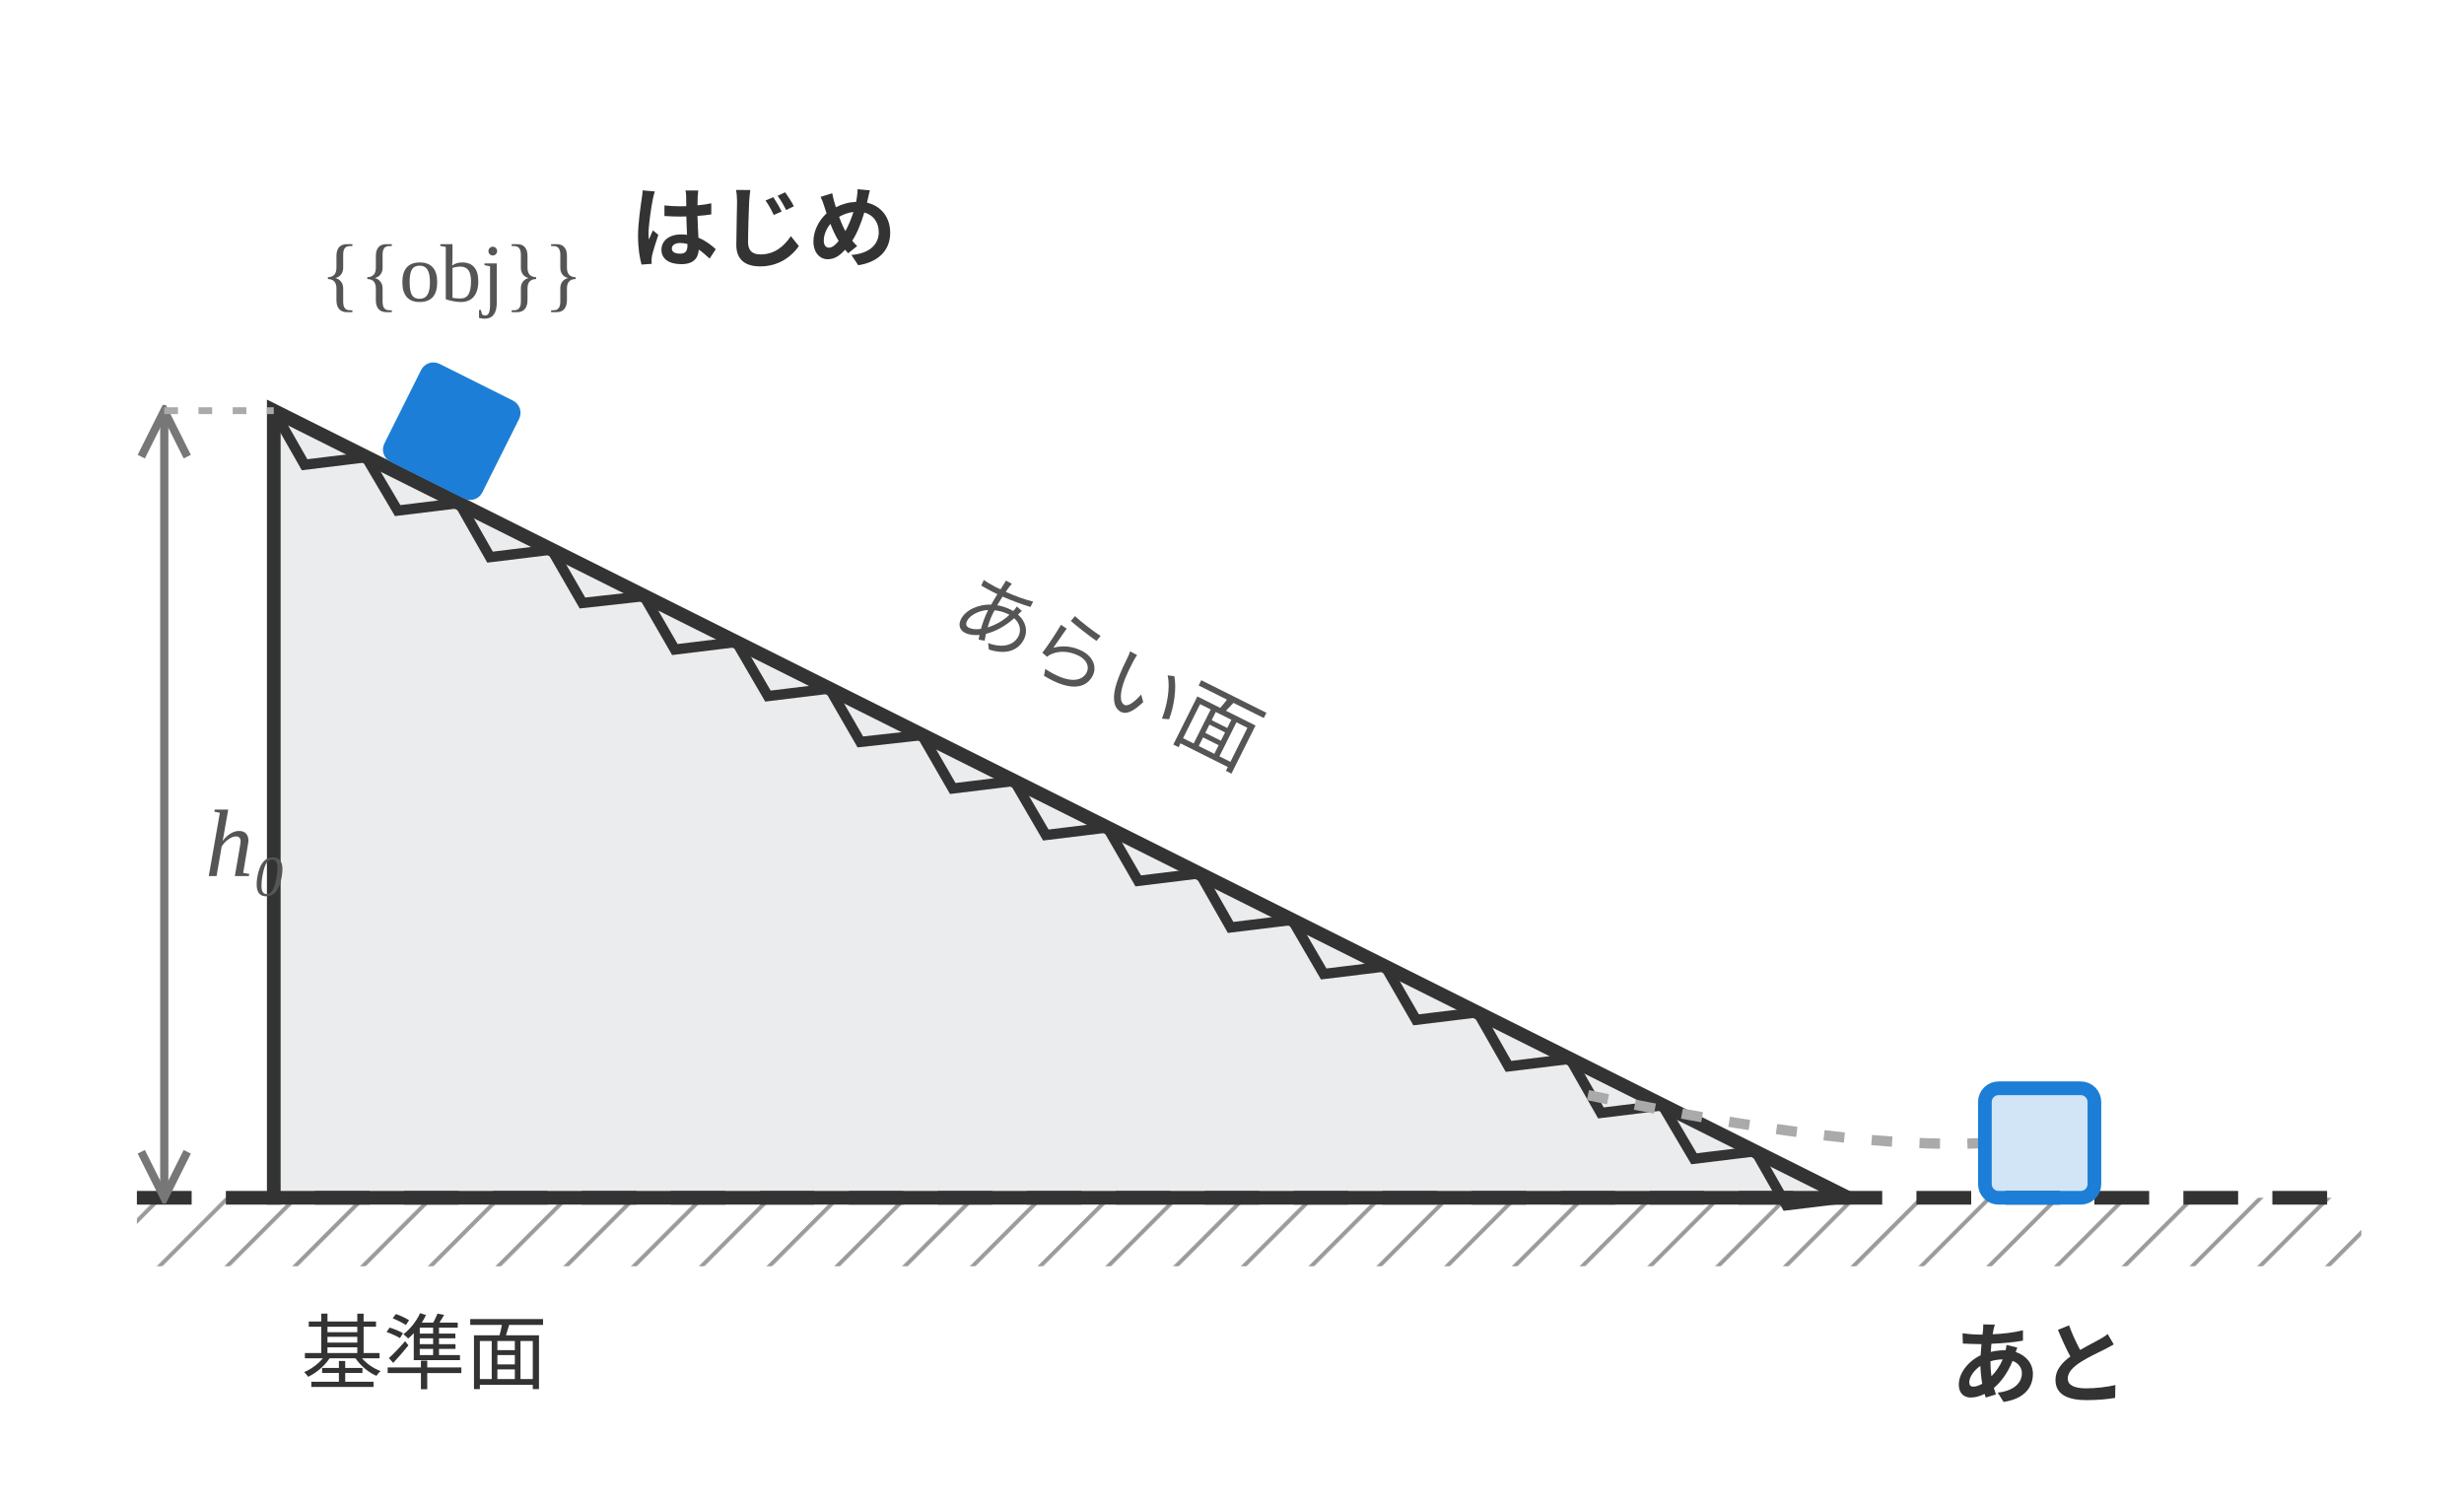
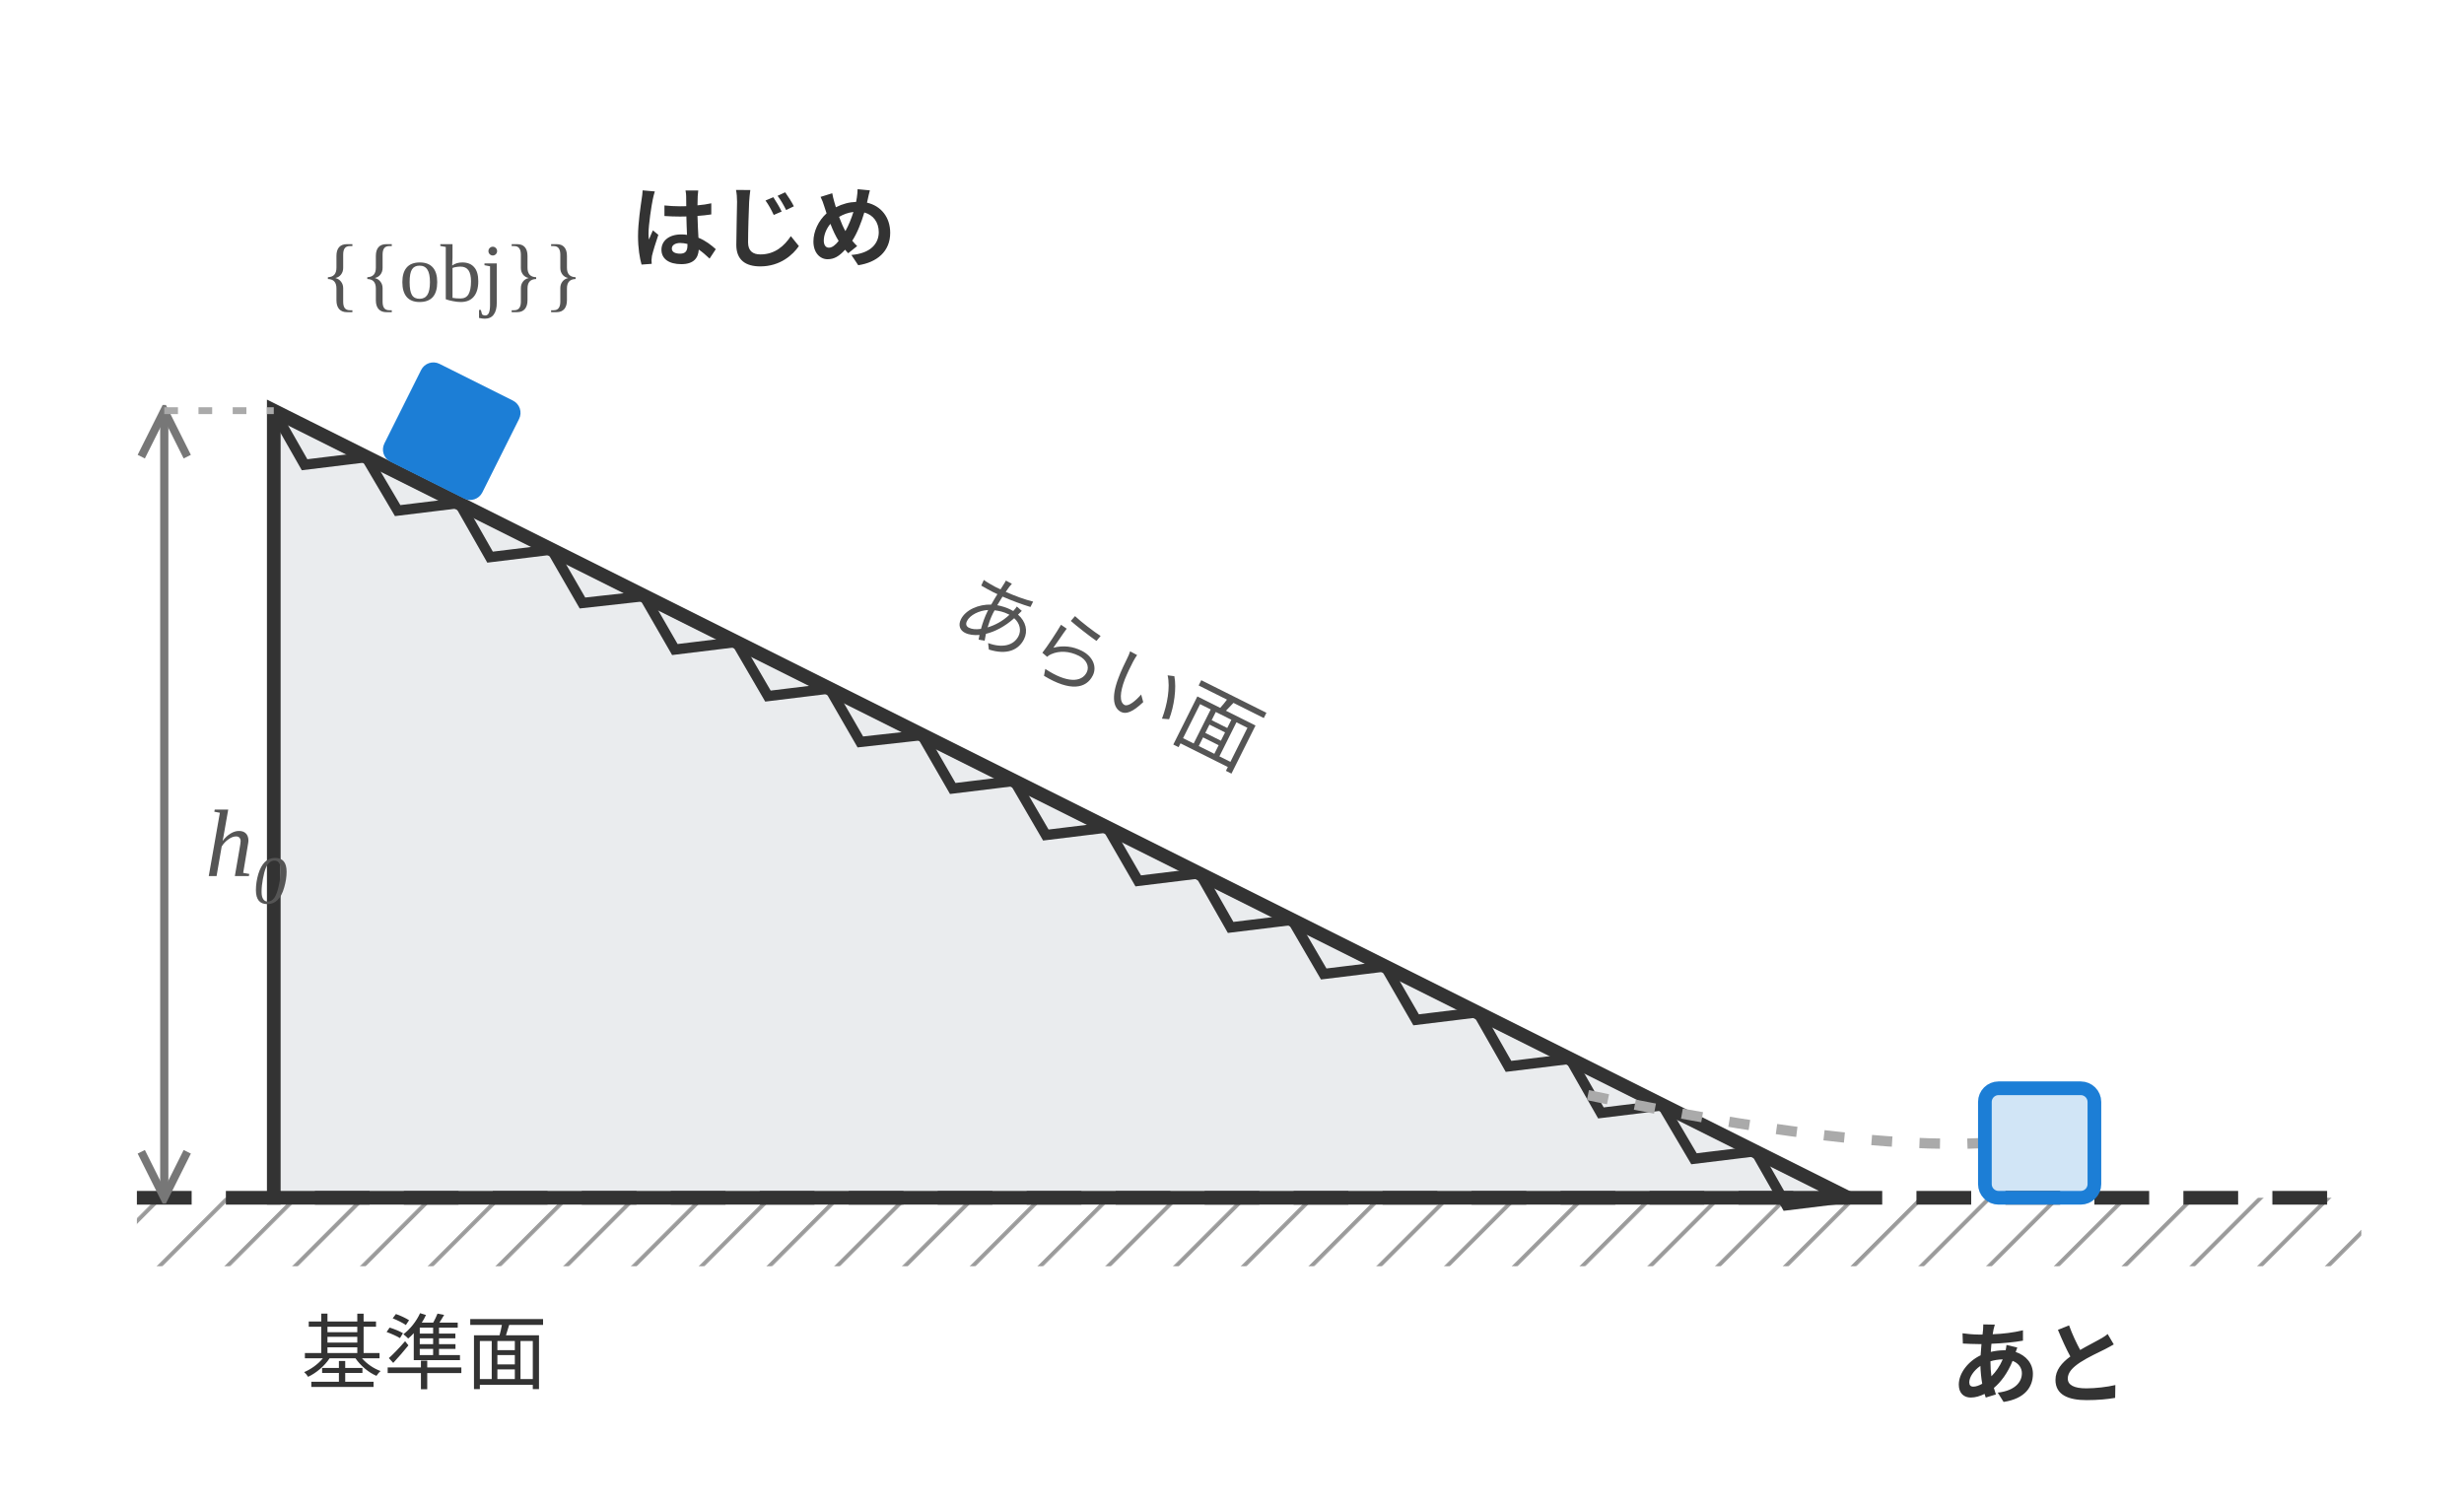
<svg xmlns="http://www.w3.org/2000/svg" viewBox="0 0 360 220" class="dg" role="img" aria-label="あらい斜面を静かにすべり下り、下端に達した。">
  <defs>
    <pattern id="D1-hatch" width="7" height="7" patternUnits="userSpaceOnUse" patternTransform="rotate(45)">
      <line x1="0" y1="0" x2="0" y2="7" class="dg-hatchline" stroke="#999" stroke-width="1.2" />
    </pattern>
    <marker id="D1-vel" viewBox="0 0 10 10" refX="8" refY="5" markerWidth="5" markerHeight="5" orient="auto-start-reverse">
      <path d="M0,0 L10,5 L0,10 z" class="dg-vel-head" fill="#e8590c" />
    </marker>
    <marker id="D1-dim" viewBox="0 0 10 10" refX="9" refY="5" markerWidth="7" markerHeight="7" orient="auto-start-reverse">
      <path d="M1,1 L9,5 L1,9" class="dg-dim-head" fill="none" stroke="#777" stroke-width="1.4" />
    </marker>
  </defs>
  <rect class="dg-hatch" x="20" y="175" width="325" height="10" fill="url(#D1-hatch)" />
  <line class="dg-ref" x1="20" y1="175" x2="345" y2="175" stroke="#333" stroke-width="2" stroke-dasharray="8 5" />
  <text class="dg-reflbl" x="44" y="202" text-anchor="start" font-size="12" fill="#333">基準面</text>
  <polygon class="dg-solid" points="40,60 40,175 270,175" fill="#adb5bd" fill-opacity="0.25" stroke="#333" stroke-width="2" />
  <polyline class="dg-rough" points="40,60 44.5,67.9 53.5,66.8 58.1,74.6 67.1,73.5 71.6,81.4 80.6,80.3 85.1,88.1 94.1,87.1 98.6,94.9 107.6,93.8 112.2,101.7 121.2,100.6 125.7,108.4 134.7,107.4 139.2,115.2 148.2,114.1 152.8,122 161.8,120.9 166.3,128.7 175.3,127.6 179.8,135.5 188.8,134.4 193.4,142.3 202.4,141.2 206.9,149 215.9,147.9 220.4,155.8 229.4,154.7 233.9,162.6 242.9,161.5 247.5,169.3 256.5,168.2 261,176.1 270,175" fill="none" stroke="#333" stroke-width="1.5" />
  <text transform="rotate(26.57 160 102)" class="dg-note dg-surface dg-rough-lbl" x="160" y="102" text-anchor="middle" font-size="12" fill="#555">あらい面</text>
  <path class="dg-path" d="M232,160 Q270,168 290,167" fill="none" stroke="#aaa" stroke-width="1.5" stroke-dasharray="3 4" />
  <line class="dg-dim" x1="24" y1="60" x2="24" y2="175" stroke="#777" stroke-width="1.2" marker-start="url(#D1-dim)" marker-end="url(#D1-dim)" />
-   <text class="dg-dimlbl" x="30" y="128" text-anchor="start" font-size="14" font-style="italic" fill="#555">h₀</text>
+   <text class="dg-dimlbl" x="30" y="128" text-anchor="start" font-size="14" font-style="italic" fill="#555">h<tspan class="dg-subscript" dy="4" font-size="10">0</tspan>
+   </text>
  <line class="dg-guide" x1="24" y1="60" x2="40" y2="60" stroke="#aaa" stroke-width="1" stroke-dasharray="2 3" />
  <rect class="dg-obj" x="58" y="55" width="16" height="16" rx="2" fill="#1c7ed6" transform="rotate(26.57 66 63)" />
  <text class="dg-name" x="66" y="44" text-anchor="middle" font-size="12" fill="#555">{{obj}}</text>
  <text class="dg-tag dg-tag-start" x="92" y="38" text-anchor="start" font-size="13" font-weight="700" fill="#333">はじめ</text>
  <rect class="dg-obj dg-after" x="290" y="159" width="16" height="16" rx="2" fill="#1c7ed6" fill-opacity="0.2" stroke="#1c7ed6" stroke-width="2" />
  <text class="dg-tag dg-tag-end" x="298" y="204" text-anchor="middle" font-size="13" font-weight="700" fill="#333">あと</text>
</svg>
